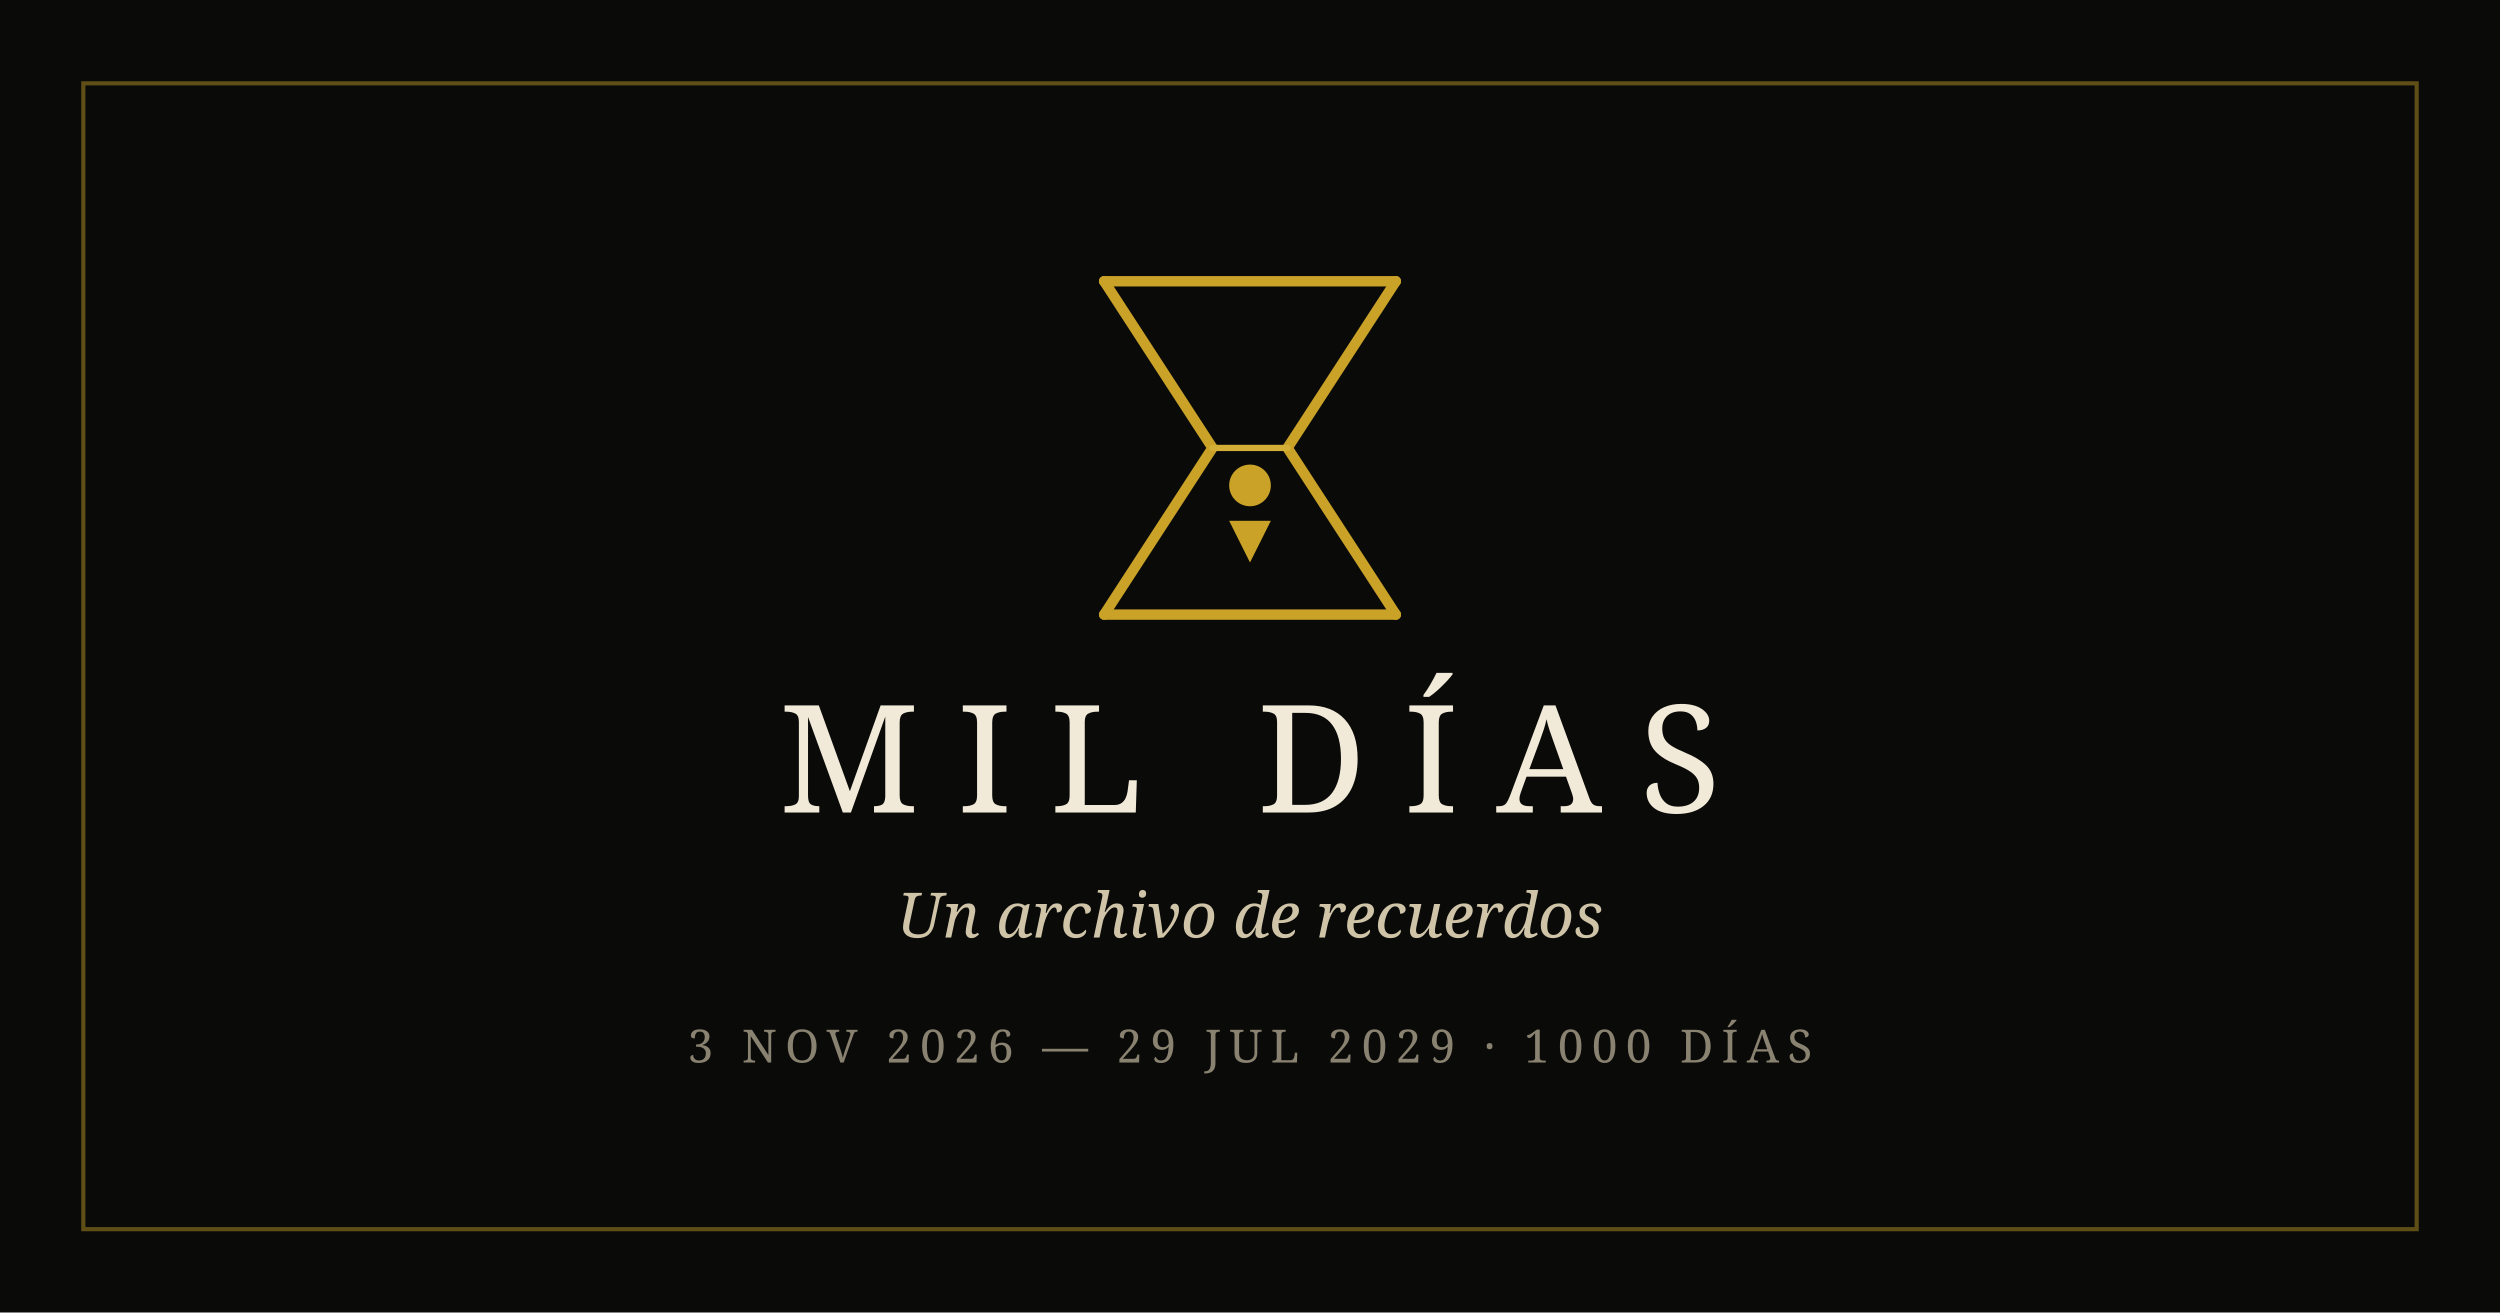
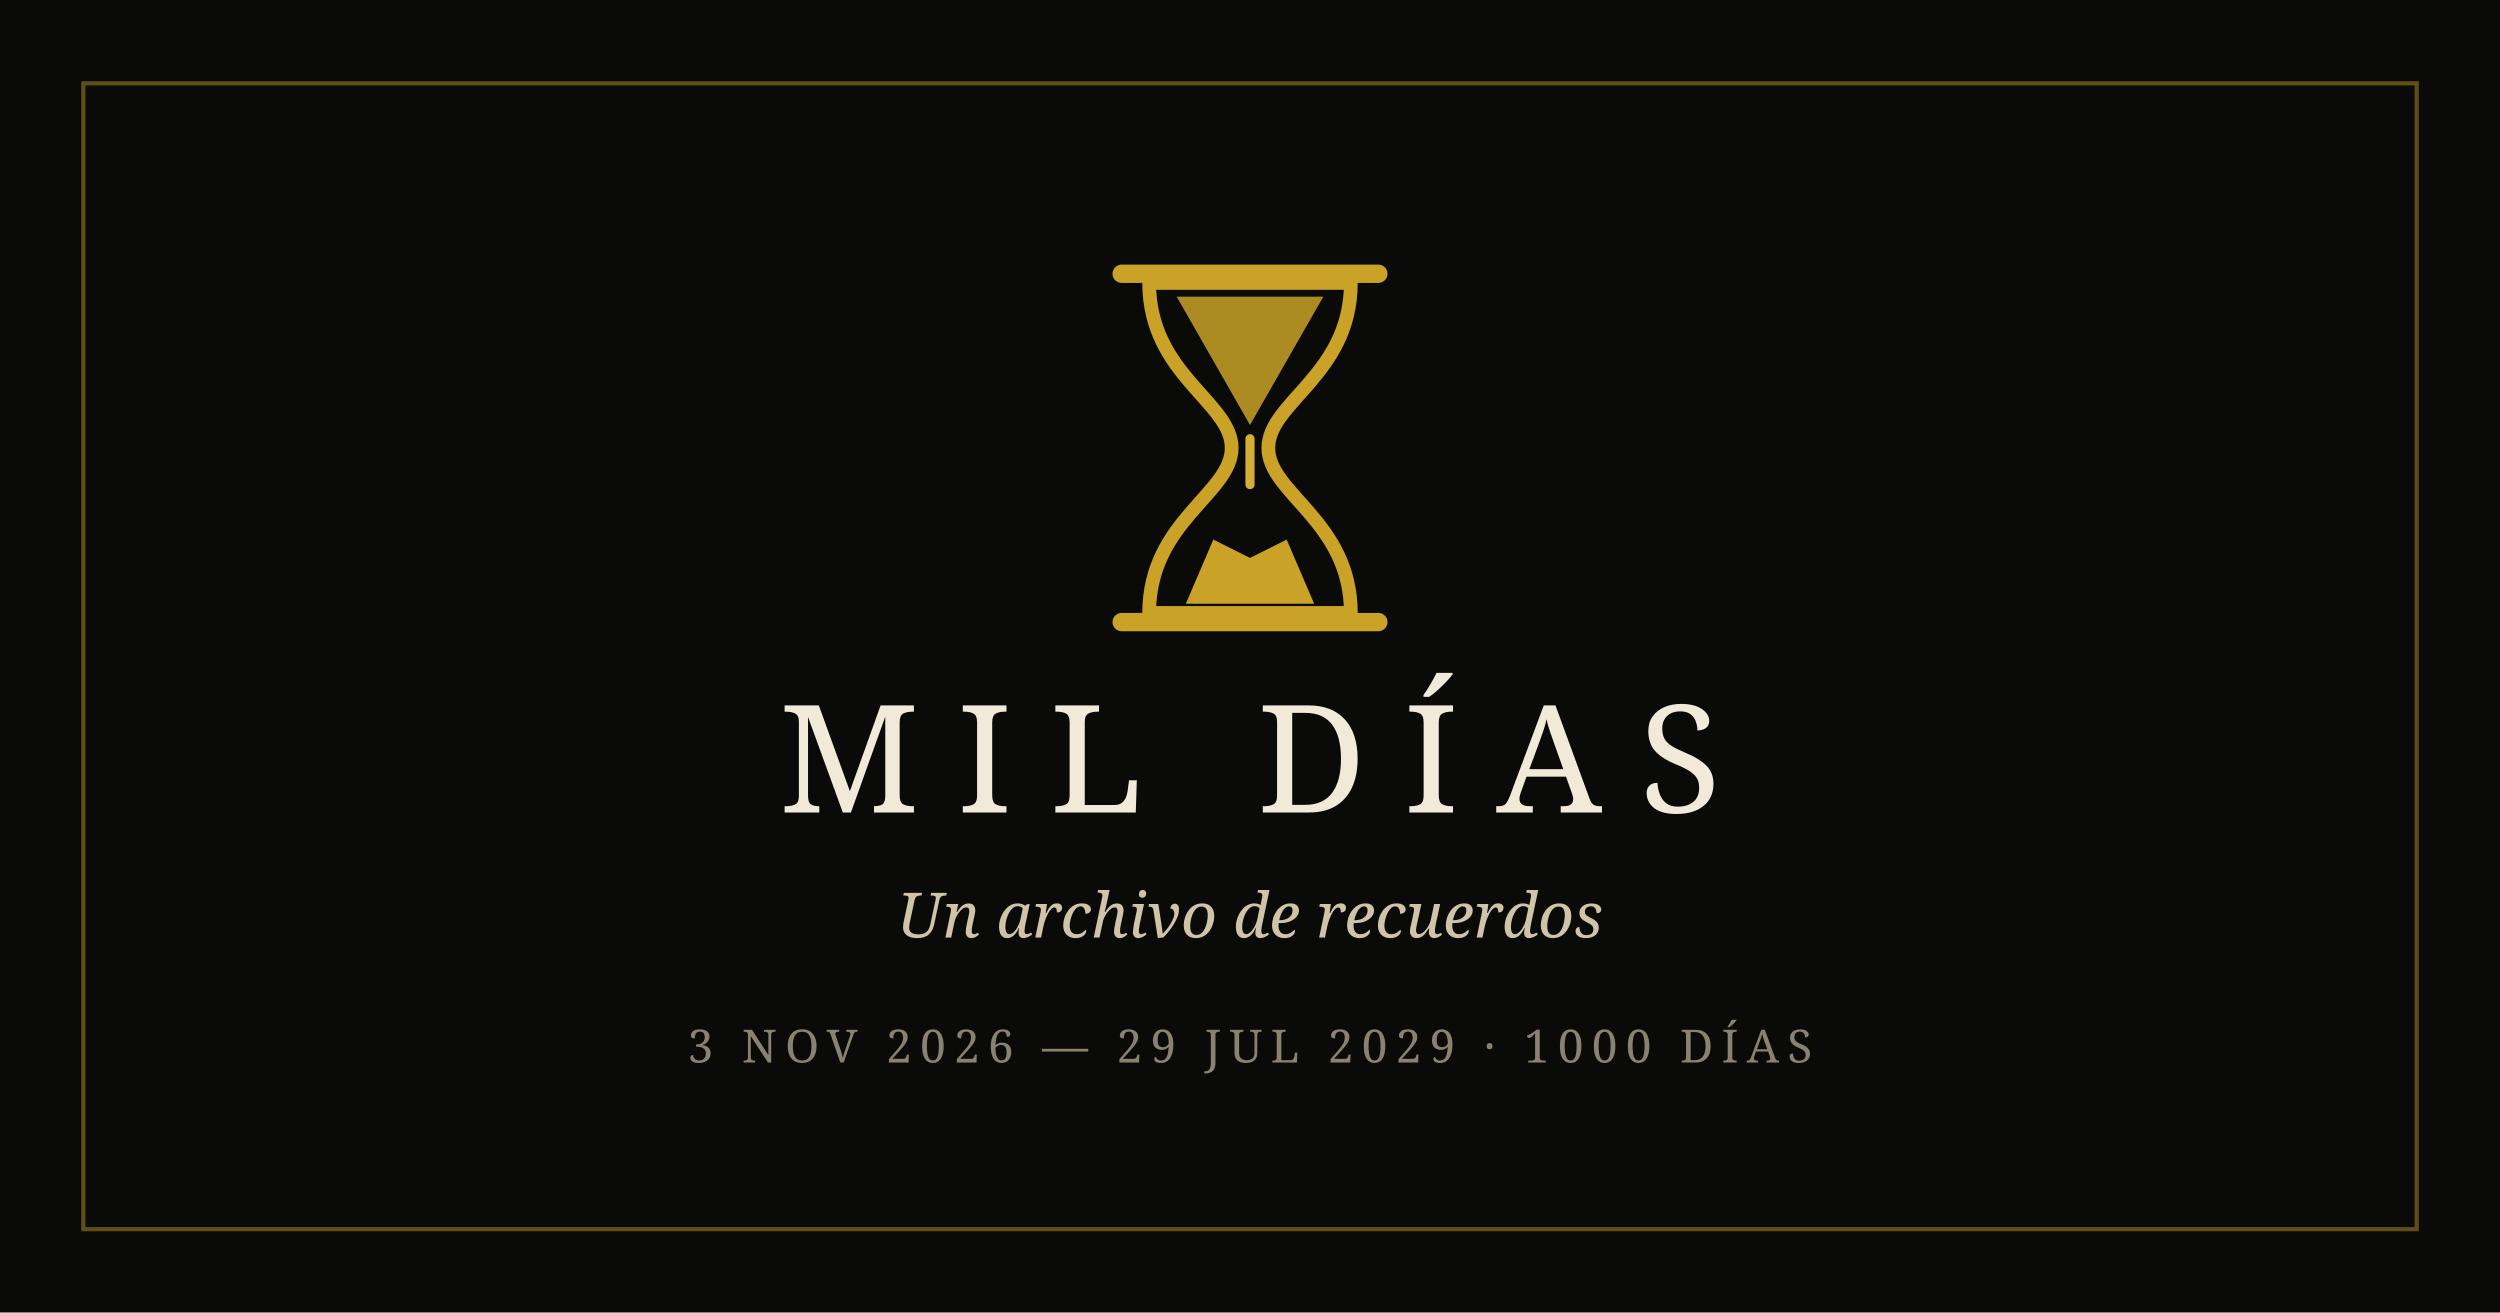
<svg xmlns="http://www.w3.org/2000/svg" width="1200" height="630" viewBox="0 0 1200 630">
  <rect width="1200" height="630" fill="#0a0a09" />
  <rect x="40" y="40" width="1120" height="550" fill="none" stroke="#c9a227" stroke-opacity="0.45" stroke-width="2" />
-   <g transform="translate(600,215)" fill="none" stroke="#c9a227" stroke-width="5" stroke-linecap="round">
-     <path d="M-70,-75 L70,-75 L-70,75 L70,75" stroke="none" />
-     <path d="M-70,-80 H70 M-70,80 H70" />
-     <path d="M-70,-80 L-18,0 L-70,80 M70,-80 L18,0 L70,80" />
-     <path d="M-18,0 L18,0" stroke="#d4af37" stroke-width="3" />
-     <circle cx="0" cy="18" r="10" fill="#c9a227" stroke="none" />
-     <path d="M-10,35 L10,35 L0,55 Z" fill="#c9a227" stroke="none" />
+   <g transform="translate(600,215)">
+     <g transform="translate(-110,-110) scale(2.2)" fill="none" stroke="#c9a227" stroke-width="3" stroke-linecap="round" stroke-linejoin="round">
+       <path d="M22 12 H78 M22 88 H78" stroke-width="4" />
+       <path d="M28 14 C28 34 46 40 46 50 C46 60 28 66 28 86 L72 86 C72 66 54 60 54 50 C54 40 72 34 72 14 Z" />
+       <path d="M34 17 L66 17 L50 45 Z" fill="#c9a227" stroke="none" opacity="0.85" />
+       <path d="M50 48 L50 58" stroke="#d4af37" stroke-width="2" />
+       <path d="M36 84 L64 84 L58 70 L50 74 L42 70 Z" fill="#c9a227" stroke="none" />
+     </g>
  </g>
  <text x="600" y="390" text-anchor="middle" font-family="Georgia, serif" font-size="72" letter-spacing="18" fill="#f2ead8">MIL DÍAS</text>
  <text x="600" y="450" text-anchor="middle" font-family="Georgia, serif" font-size="30" font-style="italic" fill="#cfc4a8">Un archivo de recuerdos</text>
  <text x="600" y="510" text-anchor="middle" font-family="Georgia, serif" font-size="22" letter-spacing="4" fill="#8a8270">3 NOV 2026 — 29 JUL 2029 · 1000 DÍAS</text>
</svg>
